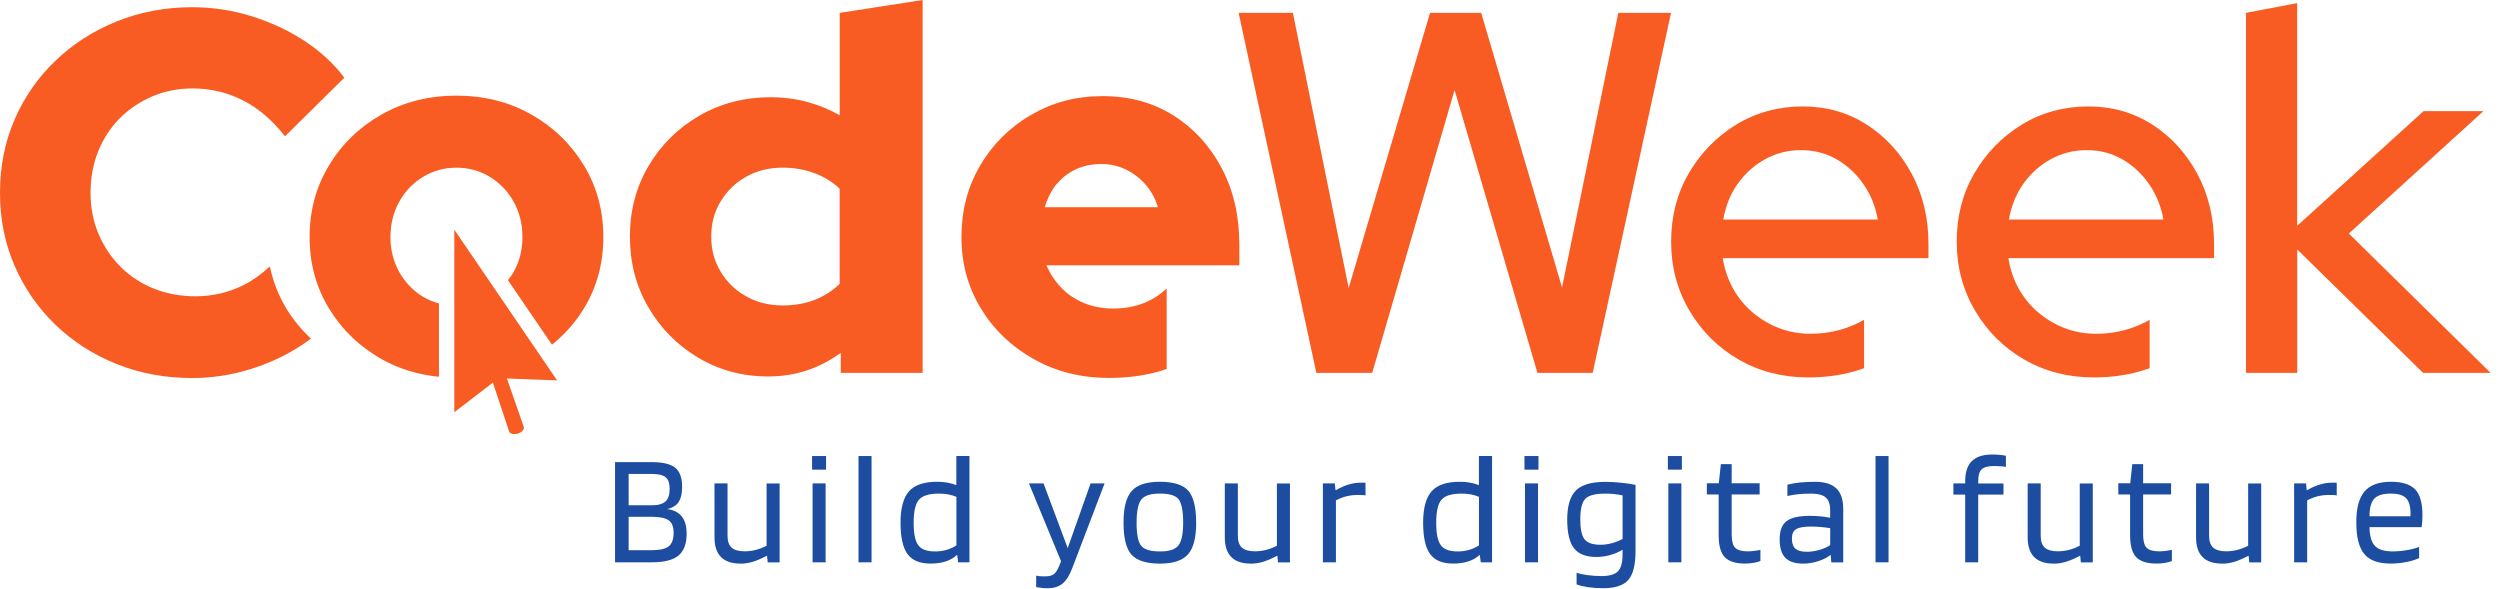
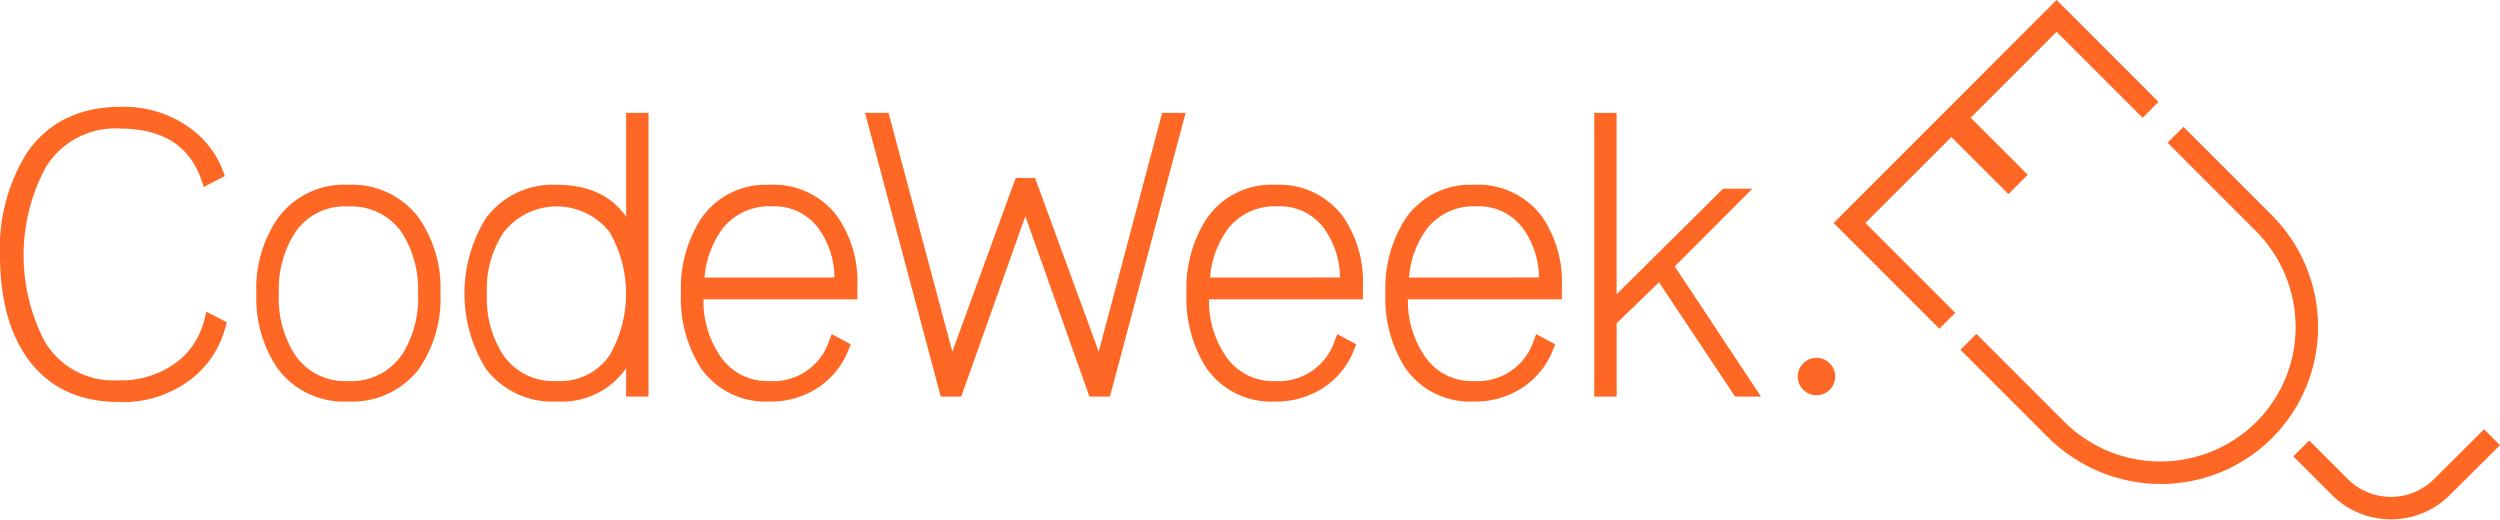
- <svg xmlns="http://www.w3.org/2000/svg" width="170" height="40" viewBox="0 0 170 40" fill="none">
-   <path d="M46.693 36.282C46.693 36.977 46.504 37.476 46.13 37.782C45.756 38.086 45.153 38.237 44.323 38.237H41.824V31.424H44.31C45.058 31.424 45.593 31.55 45.91 31.803C46.228 32.056 46.385 32.492 46.385 33.108C46.385 33.55 46.306 33.891 46.152 34.128C45.998 34.368 45.737 34.529 45.37 34.617C45.81 34.674 46.14 34.842 46.36 35.117C46.58 35.391 46.69 35.78 46.69 36.279L46.693 36.282ZM45.536 33.24C45.536 32.864 45.445 32.602 45.266 32.454C45.087 32.305 44.772 32.229 44.326 32.229H42.748V34.358H44.326C44.76 34.358 45.068 34.27 45.256 34.096C45.445 33.922 45.536 33.635 45.536 33.237V33.24ZM45.806 36.228C45.806 35.824 45.696 35.54 45.47 35.382C45.247 35.221 44.867 35.142 44.326 35.142H42.748V37.413H44.326C44.867 37.413 45.25 37.325 45.47 37.151C45.693 36.977 45.806 36.671 45.806 36.228Z" fill="#1C4DA1" />
-   <path d="M50.359 38.326C49.768 38.326 49.325 38.177 49.029 37.88C48.734 37.584 48.586 37.138 48.586 36.544V32.871H49.472V36.434C49.472 36.803 49.567 37.072 49.752 37.239C49.937 37.407 50.236 37.489 50.638 37.489C50.883 37.489 51.132 37.457 51.377 37.397C51.625 37.337 51.877 37.239 52.128 37.11V32.874H53.014V38.241H52.204L52.16 37.795H52.138C51.764 37.991 51.437 38.13 51.166 38.209C50.893 38.288 50.623 38.329 50.355 38.329L50.359 38.326Z" fill="#1C4DA1" />
-   <path d="M56.173 31.936H55.221V31.01H56.173V31.936ZM56.142 38.238H55.255V32.871H56.142V38.238Z" fill="#1C4DA1" />
-   <path d="M59.265 31.01V38.238H58.379V31.01H59.265Z" fill="#1C4DA1" />
-   <path d="M65.036 31.01H65.923V38.238H65.156L65.09 37.739H65.068C64.857 37.934 64.606 38.08 64.304 38.178C64.005 38.276 63.66 38.323 63.27 38.323C62.541 38.323 62.022 38.105 61.708 37.672C61.394 37.236 61.236 36.529 61.236 35.543C61.236 34.558 61.428 33.847 61.808 33.414C62.189 32.978 62.827 32.76 63.722 32.76C63.974 32.76 64.21 32.779 64.43 32.82C64.65 32.861 64.851 32.915 65.03 32.988V31.01H65.036ZM63.839 33.566C63.169 33.566 62.717 33.708 62.481 33.989C62.245 34.27 62.129 34.788 62.129 35.543C62.129 36.298 62.233 36.785 62.437 37.069C62.641 37.356 63.025 37.498 63.587 37.498C63.855 37.498 64.109 37.464 64.354 37.394C64.599 37.325 64.826 37.224 65.036 37.085V33.784C64.863 33.711 64.681 33.657 64.486 33.619C64.291 33.581 64.075 33.566 63.839 33.566Z" fill="#1C4DA1" />
-   <path d="M71.079 39.194C71.353 39.194 71.56 39.135 71.702 39.014C71.843 38.895 71.991 38.61 72.151 38.162L69.967 32.871H70.96L72.604 37.271L74.16 32.871H75.112L72.927 38.597C72.733 39.119 72.506 39.482 72.246 39.691C71.985 39.899 71.651 40 71.24 40C71.117 40 70.988 39.994 70.856 39.978C70.724 39.962 70.592 39.946 70.46 39.924V39.141C70.539 39.163 70.627 39.176 70.724 39.185C70.822 39.194 70.938 39.194 71.076 39.194H71.079Z" fill="#1C4DA1" />
-   <path d="M81.341 35.543C81.341 36.557 81.156 37.274 80.785 37.694C80.414 38.114 79.779 38.326 78.877 38.326C77.975 38.326 77.302 38.124 76.941 37.716C76.579 37.312 76.4 36.586 76.4 35.543C76.4 34.501 76.586 33.803 76.957 33.386C77.328 32.969 77.966 32.76 78.874 32.76C79.782 32.76 80.449 32.962 80.804 33.37C81.162 33.777 81.338 34.501 81.338 35.543H81.341ZM77.287 35.534C77.287 36.33 77.39 36.857 77.601 37.113C77.808 37.369 78.236 37.498 78.877 37.498C79.518 37.498 79.914 37.363 80.131 37.091C80.348 36.819 80.455 36.298 80.455 35.531C80.455 34.763 80.351 34.207 80.147 33.948C79.943 33.692 79.518 33.563 78.877 33.563C78.236 33.563 77.827 33.698 77.614 33.964C77.397 34.232 77.29 34.754 77.29 35.527L77.287 35.534Z" fill="#1C4DA1" />
-   <path d="M85.06 38.326C84.469 38.326 84.026 38.177 83.73 37.88C83.435 37.584 83.287 37.138 83.287 36.544V32.871H84.173V36.434C84.173 36.803 84.268 37.072 84.453 37.239C84.639 37.407 84.937 37.489 85.34 37.489C85.585 37.489 85.833 37.457 86.078 37.397C86.326 37.337 86.578 37.239 86.829 37.11V32.874H87.716V38.241H86.905L86.861 37.795H86.839C86.465 37.991 86.138 38.13 85.868 38.209C85.594 38.288 85.324 38.329 85.057 38.329L85.06 38.326Z" fill="#1C4DA1" />
-   <path d="M90.843 38.237H89.957V32.871H90.768L90.812 33.325H90.856C91.136 33.158 91.418 33.035 91.698 32.95C91.978 32.864 92.258 32.823 92.531 32.823H92.764C92.805 32.823 92.833 32.826 92.855 32.833V33.692C92.805 33.676 92.742 33.667 92.666 33.663C92.591 33.66 92.475 33.657 92.314 33.657C92.053 33.657 91.799 33.689 91.55 33.749C91.302 33.812 91.067 33.904 90.843 34.027V38.231V38.237Z" fill="#1C4DA1" />
-   <path d="M100.573 31.01H101.46V38.238H100.693L100.627 37.739H100.605C100.394 37.934 100.143 38.08 99.841 38.178C99.539 38.276 99.197 38.323 98.807 38.323C98.078 38.323 97.559 38.105 97.245 37.672C96.931 37.236 96.773 36.529 96.773 35.543C96.773 34.558 96.965 33.847 97.346 33.414C97.726 32.978 98.364 32.76 99.26 32.76C99.511 32.76 99.747 32.779 99.967 32.82C100.187 32.861 100.388 32.915 100.567 32.988V31.01H100.573ZM99.373 33.566C98.703 33.566 98.251 33.708 98.015 33.989C97.779 34.27 97.663 34.788 97.663 35.543C97.663 36.298 97.767 36.785 97.971 37.069C98.175 37.356 98.559 37.498 99.121 37.498C99.388 37.498 99.643 37.464 99.888 37.394C100.133 37.325 100.36 37.224 100.57 37.085V33.784C100.397 33.711 100.215 33.657 100.02 33.619C99.825 33.581 99.608 33.566 99.373 33.566Z" fill="#1C4DA1" />
-   <path d="M104.616 31.936H103.664V31.01H104.616V31.936ZM104.585 38.238H103.699V32.871H104.585V38.238Z" fill="#1C4DA1" />
-   <path d="M108.994 39.997C108.632 39.997 108.296 39.972 107.982 39.928C107.667 39.88 107.409 39.817 107.208 39.738V38.945C107.375 39.008 107.617 39.065 107.938 39.106C108.258 39.151 108.576 39.173 108.893 39.173C109.434 39.173 109.808 39.065 110.018 38.854C110.226 38.639 110.333 38.263 110.333 37.72V37.385C110.065 37.543 109.782 37.666 109.478 37.748C109.176 37.83 108.868 37.874 108.56 37.874C107.846 37.874 107.337 37.675 107.029 37.277C106.721 36.879 106.57 36.229 106.57 35.322C106.57 34.416 106.768 33.746 107.158 33.354C107.551 32.962 108.22 32.767 109.163 32.767C109.503 32.767 109.867 32.786 110.254 32.827C110.644 32.868 110.964 32.915 111.216 32.972V37.47C111.216 38.411 111.049 39.068 110.719 39.441C110.389 39.814 109.811 40 108.99 40L108.994 39.997ZM109.166 33.566C108.475 33.566 108.016 33.686 107.793 33.926C107.57 34.166 107.46 34.63 107.46 35.316C107.46 35.967 107.554 36.418 107.746 36.668C107.938 36.917 108.305 37.044 108.855 37.044C109.094 37.044 109.339 37.009 109.597 36.939C109.852 36.87 110.1 36.775 110.336 36.652V33.686C110.163 33.648 109.977 33.62 109.779 33.597C109.581 33.575 109.377 33.566 109.166 33.566Z" fill="#1C4DA1" />
-   <path d="M114.368 31.936H113.416V31.01H114.368V31.936ZM114.334 38.238H113.447V32.871H114.334V38.238Z" fill="#1C4DA1" />
-   <path d="M119.709 37.4V38.149C119.593 38.199 119.436 38.24 119.238 38.275C119.04 38.31 118.851 38.323 118.672 38.323C118.025 38.323 117.559 38.177 117.283 37.887C117.006 37.596 116.868 37.097 116.868 36.386V33.625H116.066V32.864H116.877L117.019 31.56H117.754V32.864H119.656V33.625H117.754V36.352C117.754 36.794 117.836 37.094 117.996 37.252C118.16 37.413 118.446 37.492 118.854 37.492C118.983 37.492 119.134 37.482 119.304 37.46C119.473 37.438 119.609 37.416 119.709 37.394V37.4Z" fill="#1C4DA1" />
-   <path d="M122.606 38.326C122.059 38.326 121.657 38.193 121.399 37.928C121.144 37.663 121.016 37.245 121.016 36.674C121.016 36.102 121.17 35.682 121.481 35.442C121.792 35.199 122.317 35.079 123.059 35.079C123.304 35.079 123.546 35.088 123.781 35.11C124.02 35.132 124.244 35.164 124.451 35.208V34.687C124.451 34.289 124.35 34.001 124.149 33.828C123.948 33.654 123.624 33.566 123.175 33.566C122.845 33.566 122.553 33.578 122.301 33.603C122.05 33.629 121.795 33.67 121.544 33.73V32.959C121.833 32.886 122.125 32.836 122.427 32.807C122.725 32.779 123.065 32.763 123.448 32.763C124.09 32.763 124.564 32.915 124.875 33.215C125.186 33.515 125.34 33.983 125.34 34.611V38.241H124.53L124.486 37.742H124.464C124.247 37.915 123.967 38.057 123.627 38.165C123.285 38.272 122.945 38.329 122.606 38.329V38.326ZM123.156 35.805C122.666 35.805 122.326 35.865 122.135 35.985C121.943 36.105 121.849 36.317 121.849 36.62C121.849 36.939 121.927 37.17 122.087 37.309C122.248 37.451 122.505 37.52 122.867 37.52C123.147 37.52 123.436 37.476 123.731 37.391C124.027 37.306 124.269 37.195 124.454 37.066V35.916C124.215 35.878 123.995 35.852 123.788 35.834C123.583 35.815 123.373 35.808 123.156 35.808V35.805Z" fill="#1C4DA1" />
-   <path d="M128.421 31.01V38.238H127.535V31.01H128.421Z" fill="#1C4DA1" />
-   <path d="M133.632 33.632H132.83V32.87H133.632V32.741C133.632 32.119 133.782 31.658 134.084 31.358C134.386 31.057 134.851 30.906 135.48 30.906C135.64 30.906 135.797 30.912 135.957 30.928C136.115 30.944 136.262 30.963 136.401 30.991V31.752C136.316 31.73 136.196 31.714 136.049 31.705C135.901 31.695 135.753 31.689 135.612 31.689C135.2 31.689 134.917 31.762 134.757 31.913C134.596 32.062 134.518 32.33 134.518 32.722V32.874H136.237V33.635H134.518V38.24H133.632V33.635V33.632Z" fill="#1C4DA1" />
-   <path d="M139.654 38.326C139.063 38.326 138.619 38.177 138.324 37.88C138.029 37.584 137.881 37.138 137.881 36.544V32.871H138.767V36.434C138.767 36.803 138.861 37.072 139.047 37.239C139.232 37.407 139.531 37.489 139.933 37.489C140.178 37.489 140.427 37.457 140.672 37.397C140.92 37.337 141.172 37.239 141.423 37.11V32.874H142.309V38.241H141.498L141.454 37.795H141.432C141.058 37.991 140.732 38.13 140.461 38.209C140.188 38.288 139.918 38.329 139.65 38.329L139.654 38.326Z" fill="#1C4DA1" />
-   <path d="M147.688 37.4V38.149C147.571 38.199 147.414 38.24 147.216 38.275C147.018 38.31 146.83 38.323 146.65 38.323C146.003 38.323 145.538 38.177 145.261 37.887C144.985 37.596 144.846 37.097 144.846 36.386V33.625H144.045V32.864H144.856L144.997 31.56H145.733V32.864H147.634V33.625H145.733V36.352C145.733 36.794 145.814 37.094 145.975 37.252C146.138 37.413 146.424 37.492 146.833 37.492C146.962 37.492 147.113 37.482 147.282 37.46C147.452 37.438 147.587 37.416 147.688 37.394V37.4Z" fill="#1C4DA1" />
-   <path d="M151.105 38.326C150.514 38.326 150.071 38.177 149.775 37.88C149.48 37.584 149.332 37.138 149.332 36.544V32.871H150.218V36.434C150.218 36.803 150.313 37.072 150.498 37.239C150.687 37.407 150.982 37.489 151.384 37.489C151.63 37.489 151.878 37.457 152.123 37.397C152.371 37.337 152.623 37.239 152.874 37.11V32.874H153.761V38.241H152.95L152.906 37.795H152.884C152.51 37.991 152.183 38.13 151.912 38.209C151.639 38.288 151.369 38.329 151.102 38.329L151.105 38.326Z" fill="#1C4DA1" />
-   <path d="M156.886 38.237H156V32.871H156.811L156.855 33.325H156.899C157.179 33.158 157.462 33.035 157.741 32.95C158.021 32.864 158.301 32.823 158.574 32.823H158.807C158.848 32.823 158.876 32.826 158.898 32.833V33.692C158.848 33.676 158.785 33.667 158.709 33.663C158.634 33.66 158.518 33.657 158.357 33.657C158.096 33.657 157.842 33.689 157.594 33.749C157.345 33.812 157.109 33.904 156.886 34.027V38.231V38.237Z" fill="#1C4DA1" />
-   <path d="M164.5 37.195V37.944C164.311 38.045 164.038 38.133 163.673 38.209C163.309 38.285 162.941 38.323 162.564 38.323C161.728 38.323 161.131 38.105 160.769 37.672C160.408 37.236 160.229 36.519 160.229 35.521C160.229 34.523 160.417 33.856 160.791 33.417C161.165 32.978 161.765 32.76 162.586 32.76C163.35 32.76 163.896 32.934 164.23 33.278C164.56 33.623 164.726 34.197 164.726 35C164.726 35.145 164.723 35.278 164.717 35.401C164.71 35.524 164.695 35.673 164.673 35.846H161.127C161.134 36.44 161.256 36.864 161.489 37.116C161.725 37.369 162.13 37.495 162.705 37.495C163.016 37.495 163.34 37.467 163.68 37.407C164.019 37.35 164.292 37.277 164.5 37.189V37.195ZM163.915 34.88C163.909 34.4 163.805 34.062 163.601 33.863C163.397 33.664 163.06 33.563 162.586 33.563C162.051 33.563 161.674 33.676 161.457 33.904C161.237 34.131 161.127 34.532 161.127 35.104H163.906C163.906 35.104 163.906 35.057 163.912 35C163.915 34.946 163.918 34.905 163.918 34.877L163.915 34.88Z" fill="#1C4DA1" />
-   <path d="M52.228 25.599C50.49 25.599 48.906 25.173 47.479 24.323C46.052 23.473 44.921 22.33 44.088 20.895C43.252 19.461 42.834 17.86 42.834 16.088C42.834 14.316 43.258 12.714 44.104 11.28C44.952 9.846 46.1 8.709 47.548 7.872C48.997 7.032 50.616 6.611 52.401 6.611C53.259 6.611 54.083 6.716 54.872 6.927C55.661 7.139 56.402 7.439 57.1 7.837V0.875L62.739 0V25.356H57.172V23.991C55.711 25.065 54.064 25.599 52.232 25.599H52.228ZM53.203 20.772C53.992 20.772 54.712 20.649 55.359 20.406C56.01 20.16 56.588 19.793 57.097 19.303V12.834C56.61 12.367 56.032 12.013 55.359 11.767C54.686 11.52 53.967 11.4 53.203 11.4C52.298 11.4 51.48 11.605 50.748 12.013C50.016 12.42 49.438 12.979 49.007 13.69C48.576 14.401 48.363 15.2 48.363 16.085C48.363 16.969 48.576 17.768 49.007 18.479C49.434 19.19 50.016 19.749 50.748 20.156C51.477 20.564 52.298 20.769 53.203 20.769V20.772Z" fill="#F95C22" />
-   <path d="M89.513 25.356L84.227 0.875H87.916L91.71 19.585L97.242 0.875H100.721L106.218 19.55L110.046 0.875H113.63L108.305 25.356H104.546L98.911 6.122L93.31 25.356H89.516H89.513Z" fill="#F95C22" />
-   <path d="M152.729 25.355V0.875L156.208 0.211V15.355L164.804 7.556H168.874L159.722 15.879L169.361 25.355H164.769L156.211 16.963V25.355H152.732H152.729Z" fill="#F95C22" />
-   <path d="M19.477 20.984C18.934 20.093 18.559 19.136 18.352 18.116C17.799 18.628 17.211 19.057 16.579 19.376C15.57 19.888 14.474 20.147 13.292 20.147C12.27 20.147 11.327 19.973 10.457 19.623C9.586 19.272 8.832 18.779 8.194 18.138C7.556 17.497 7.056 16.751 6.698 15.898C6.339 15.049 6.157 14.12 6.157 13.119C6.157 12.117 6.33 11.148 6.679 10.285C7.028 9.423 7.515 8.677 8.14 8.046C8.766 7.417 9.501 6.921 10.35 6.558C11.199 6.198 12.107 6.014 13.081 6.014C14.31 6.014 15.454 6.283 16.51 6.82C17.566 7.357 18.522 8.172 19.38 9.268L23.416 5.282C22.674 4.302 21.75 3.459 20.65 2.745C19.546 2.034 18.346 1.482 17.048 1.084C15.746 0.689 14.427 0.49 13.081 0.49C11.249 0.49 9.539 0.812 7.949 1.45C6.358 2.091 4.969 2.982 3.775 4.126C2.58 5.269 1.653 6.602 0.99 8.131C0.33 9.66 0 11.318 0 13.116C0 14.913 0.33 16.537 0.99 18.065C1.65 19.594 2.574 20.927 3.756 22.071C4.938 23.214 6.324 24.105 7.914 24.746C9.501 25.387 11.224 25.706 13.081 25.706C14.379 25.706 15.668 25.514 16.944 25.128C18.22 24.743 19.402 24.197 20.492 23.486C20.719 23.337 20.933 23.183 21.143 23.025C20.502 22.428 19.942 21.752 19.474 20.984H19.477Z" fill="#F95C22" />
-   <path d="M77.769 20.614C77.143 20.861 76.445 20.981 75.682 20.981C74.987 20.981 74.337 20.858 73.733 20.614C73.13 20.368 72.614 20.027 72.184 19.581C71.753 19.139 71.413 18.624 71.156 18.043H84.275V16.644C84.275 14.685 83.876 12.948 83.074 11.432C82.273 9.916 81.179 8.722 79.787 7.847C78.394 6.972 76.794 6.536 74.984 6.536C73.174 6.536 71.574 6.962 70.112 7.812C68.651 8.665 67.497 9.811 66.649 11.255C65.8 12.702 65.379 14.322 65.379 16.116C65.379 17.91 65.819 19.531 66.702 20.978C67.582 22.424 68.783 23.571 70.304 24.424C71.822 25.277 73.522 25.7 75.402 25.7C76.854 25.7 78.162 25.495 79.334 25.094V19.61C78.9 20.036 78.378 20.371 77.769 20.611V20.614ZM71.869 12.503C72.228 12.073 72.664 11.738 73.174 11.505C73.683 11.271 74.252 11.154 74.877 11.154C75.503 11.154 76.037 11.277 76.546 11.52C77.055 11.767 77.501 12.105 77.885 12.534C78.268 12.967 78.551 13.485 78.737 14.091H71.046C71.231 13.463 71.505 12.932 71.863 12.499L71.869 12.503Z" fill="#F95C22" />
-   <path d="M125.605 22.276C124.816 22.557 123.98 22.696 123.1 22.696C122.104 22.696 121.174 22.469 120.316 22.014C119.458 21.559 118.754 20.952 118.21 20.194C117.666 19.436 117.311 18.558 117.147 17.553H131.137V16.609C131.137 14.837 130.76 13.245 130.006 11.836C129.251 10.427 128.23 9.306 126.944 8.478C125.656 7.651 124.2 7.237 122.579 7.237C120.957 7.237 119.401 7.651 118.056 8.478C116.711 9.306 115.639 10.408 114.837 11.782C114.036 13.16 113.637 14.707 113.637 16.432C113.637 18.157 114.055 19.727 114.891 21.136C115.727 22.548 116.846 23.653 118.248 24.459C119.649 25.264 121.224 25.665 122.962 25.665C124.285 25.665 125.502 25.473 126.617 25.087C126.665 25.072 126.709 25.049 126.756 25.034V21.745C126.41 21.947 126.03 22.124 125.608 22.273L125.605 22.276ZM118.175 12.484C118.675 11.786 119.294 11.23 120.036 10.822C120.778 10.415 121.589 10.209 122.472 10.209C123.355 10.209 124.153 10.415 124.873 10.822C125.593 11.23 126.199 11.789 126.699 12.499C127.199 13.21 127.529 14.022 127.689 14.928H117.182C117.345 13.997 117.676 13.182 118.172 12.48L118.175 12.484Z" fill="#F95C22" />
-   <path d="M145.025 22.276C144.236 22.557 143.4 22.696 142.52 22.696C141.524 22.696 140.594 22.469 139.736 22.014C138.878 21.559 138.173 20.952 137.63 20.194C137.086 19.436 136.731 18.558 136.567 17.553H150.557V16.609C150.557 14.837 150.18 13.245 149.426 11.836C148.671 10.427 147.65 9.306 146.364 8.478C145.076 7.651 143.62 7.237 141.999 7.237C140.377 7.237 138.821 7.651 137.476 8.478C136.131 9.306 135.059 10.408 134.257 11.782C133.456 13.16 133.057 14.707 133.057 16.432C133.057 18.157 133.475 19.727 134.311 21.136C135.147 22.548 136.266 23.653 137.667 24.459C139.069 25.264 140.644 25.665 142.382 25.665C143.705 25.665 144.922 25.473 146.037 25.087C146.084 25.072 146.128 25.049 146.176 25.034V21.745C145.83 21.947 145.45 22.124 145.028 22.273L145.025 22.276ZM137.598 12.484C138.098 11.786 138.717 11.23 139.459 10.822C140.201 10.415 141.012 10.209 141.895 10.209C142.778 10.209 143.576 10.415 144.296 10.822C145.016 11.23 145.622 11.789 146.122 12.499C146.622 13.21 146.952 14.022 147.112 14.928H136.605C136.769 13.997 137.099 13.182 137.595 12.48L137.598 12.484Z" fill="#F95C22" />
-   <path d="M35.211 29.484C35.516 29.39 35.66 29.165 35.626 29.055L34.469 25.738L37.883 25.867L30.893 15.617V28.031L33.517 26.016L34.623 29.352C34.661 29.472 34.909 29.576 35.211 29.484Z" fill="#F95C22" />
-   <path d="M39.7 11.242C38.817 9.786 37.623 8.63 36.117 7.78C34.609 6.93 32.914 6.504 31.038 6.504C29.162 6.504 27.465 6.93 25.959 7.78C24.45 8.63 23.256 9.786 22.376 11.242C21.493 12.698 21.053 14.325 21.053 16.119C21.053 17.913 21.493 19.534 22.376 20.981C23.256 22.427 24.45 23.574 25.959 24.427C27.138 25.093 28.442 25.479 29.85 25.621V20.633C29.47 20.529 29.102 20.387 28.759 20.178C28.074 19.758 27.537 19.193 27.141 18.482C26.748 17.771 26.55 16.985 26.55 16.122C26.55 15.26 26.748 14.439 27.141 13.728C27.534 13.017 28.074 12.452 28.759 12.032C29.445 11.612 30.205 11.403 31.038 11.403C31.871 11.403 32.632 11.612 33.317 12.032C34.002 12.452 34.539 13.017 34.935 13.728C35.328 14.439 35.526 15.238 35.526 16.122C35.526 17.007 35.328 17.771 34.935 18.482C34.819 18.691 34.681 18.871 34.539 19.051L37.535 23.441C38.39 22.747 39.122 21.935 39.703 20.981C40.584 19.534 41.027 17.917 41.027 16.119C41.027 14.322 40.587 12.698 39.703 11.242H39.7Z" fill="#F95C22" />
+ <svg xmlns="http://www.w3.org/2000/svg" width="241" height="50.063" viewBox="0 0 241 50.063" version="1.1" id="svg41">
+   <defs id="defs7">
+     <style id="style2">.a{fill:none;}.b{clip-path:url(#a);}.c{fill:#fe6824;}</style>
+     <clipPath id="a">
+       <rect class="a" width="241" height="50.063" id="rect4" />
+     </clipPath>
+   </defs>
+   <path id="path35" style="fill:#fe6824;stroke:none" d="m 230.486,50.063 a 8.015,8.015 0 0 1 -5.689,-2.347 l -3.72,-3.72 1.532,-1.533 3.721,3.721 a 5.873,5.873 0 0 0 8.294,0.012 l 4.845,-4.818 1.528,1.538 -4.845,4.817 a 8.012,8.012 0 0 1 -5.669,2.333 m -22.171,-3.413 a 15.4,15.4 0 0 1 -10.911,-4.526 l -8.409,-8.409 1.532,-1.533 8.41,8.41 a 13.129,13.129 0 0 0 18.544,0.116 12.9,12.9 0 0 0 3.819,-9.244 13.107,13.107 0 0 0 -3.889,-9.254 l -8.455,-8.456 1.531,-1.532 8.457,8.455 a 15.272,15.272 0 0 1 4.524,10.776 15.135,15.135 0 0 1 -15.153,15.2 m -10.054,-46.66 -21.492,21.5 10.192,10.191 1.532,-1.532 -8.661,-8.66 8.284,-8.283 5.5,5.5 1.862,-1.863 -5.5,-5.5 8.283,-8.283 8.29,8.29 1.531,-1.533 z m -36.811,25.69 7.487,-7.5 h -2.823 L 155.842,28.365 V 10.88 h -2.156 v 27.353 h 2.16 v -7.069 l 4.082,-3.953 7.336,11.021 h 2.5 z m -10.885,1.969 a 11.016,11.016 0 0 0 -2.006,-6.9 7.678,7.678 0 0 0 -6.481,-2.944 7.554,7.554 0 0 0 -6.6,3.292 12.365,12.365 0 0 0 -1.922,7.176 12.543,12.543 0 0 0 1.925,7.215 7.612,7.612 0 0 0 6.6,3.216 8.22,8.22 0 0 0 5.218,-1.72 7.77,7.77 0 0 0 2.467,-3.4 l 0.152,-0.4 -1.828,-0.985 -0.2,0.525 a 5.69,5.69 0 0 1 -5.81,4.008 5.463,5.463 0 0 1 -4.8,-2.5 9.4,9.4 0 0 1 -1.56,-5.382 h 14.85 z m -14.733,-0.9 a 9.073,9.073 0 0 1 1.719,-4.7 5.726,5.726 0 0 1 4.784,-2.165 5.25,5.25 0 0 1 4.552,2.223 8.183,8.183 0 0 1 1.472,4.637 z m -4.443,0.9 a 11.029,11.029 0 0 0 -2.007,-6.9 7.679,7.679 0 0 0 -6.481,-2.944 7.551,7.551 0 0 0 -6.6,3.292 12.368,12.368 0 0 0 -1.922,7.176 12.545,12.545 0 0 0 1.925,7.214 7.608,7.608 0 0 0 6.6,3.217 8.229,8.229 0 0 0 5.219,-1.72 7.765,7.765 0 0 0 2.466,-3.4 l 0.152,-0.4 -1.828,-0.985 -0.2,0.524 a 5.691,5.691 0 0 1 -5.81,4.009 5.465,5.465 0 0 1 -4.8,-2.5 9.414,9.414 0 0 1 -1.559,-5.383 h 14.85 z m -14.736,-0.9 a 9.1,9.1 0 0 1 1.719,-4.7 5.728,5.728 0 0 1 4.784,-2.165 5.256,5.256 0 0 1 4.554,2.223 8.188,8.188 0 0 1 1.47,4.637 z M 112.031,10.88 105.918,33.9 99.777,17.151 H 97.914 L 91.804,33.899 85.655,10.88 h -2.266 l 7.3,27.353 h 1.976 l 6.177,-17.392 6.18,17.392 h 1.973 l 7.3,-27.353 z m -29.38,16.775 a 11.021,11.021 0 0 0 -2.007,-6.9 7.676,7.676 0 0 0 -6.48,-2.944 7.552,7.552 0 0 0 -6.6,3.292 12.364,12.364 0 0 0 -1.923,7.176 12.545,12.545 0 0 0 1.925,7.215 7.611,7.611 0 0 0 6.6,3.216 8.223,8.223 0 0 0 5.219,-1.72 7.764,7.764 0 0 0 2.466,-3.4 l 0.152,-0.4 -1.827,-0.986 -0.2,0.526 a 5.69,5.69 0 0 1 -5.81,4.008 5.465,5.465 0 0 1 -4.8,-2.5 9.415,9.415 0 0 1 -1.558,-5.383 h 14.843 z m -14.734,-0.9 a 9.091,9.091 0 0 1 1.719,-4.7 5.727,5.727 0 0 1 4.785,-2.165 5.257,5.257 0 0 1 4.554,2.223 8.2,8.2 0 0 1 1.47,4.638 z M 60.359,10.88 v 10.005 c -1.423,-2.042 -3.666,-3.074 -6.694,-3.074 a 8.017,8.017 0 0 0 -6.813,3.2 13.794,13.794 0 0 0 0,14.563 8.027,8.027 0 0 0 6.813,3.133 7.58,7.58 0 0 0 6.694,-3.2 v 2.724 H 62.52 V 10.88 Z m -6.694,25.851 a 5.851,5.851 0 0 1 -5.171,-2.528 10.071,10.071 0 0 1 -1.559,-5.888 9.9,9.9 0 0 1 1.6,-5.894 6.476,6.476 0 0 1 10.261,0 v 0 a 11.9,11.9 0 0 1 0,11.785 5.763,5.763 0 0 1 -5.131,2.525 z M 40.384,21.016 a 8.019,8.019 0 0 0 -6.813,-3.206 7.916,7.916 0 0 0 -6.778,3.207 11.853,11.853 0 0 0 -2.077,7.26 12.01,12.01 0 0 0 2.08,7.3 7.981,7.981 0 0 0 6.775,3.133 8.154,8.154 0 0 0 6.814,-3.135 12.018,12.018 0 0 0 2.076,-7.3 11.86,11.86 0 0 0 -2.077,-7.259 z m -0.084,7.3 a 10.068,10.068 0 0 1 -1.558,5.886 5.906,5.906 0 0 1 -5.171,2.531 5.813,5.813 0 0 1 -5.133,-2.527 v 0 a 10.059,10.059 0 0 1 -1.56,-5.887 10.167,10.167 0 0 1 1.564,-5.894 5.76,5.76 0 0 1 5.131,-2.524 5.9,5.9 0 0 1 5.168,2.527 10.173,10.173 0 0 1 1.559,5.887 z m -20.412,1.729 -0.146,0.613 a 7.443,7.443 0 0 1 -2.373,4 9.019,9.019 0 0 1 -6.094,2.006 7.634,7.634 0 0 1 -6.989,-3.791 17.943,17.943 0 0 1 0.073,-16.659 7.813,7.813 0 0 1 7.1,-3.829 c 4.25,0 6.868,1.665 8,5.089 l 0.181,0.548 2.035,-1.049 -0.147,-0.407 a 8.9,8.9 0 0 0 -2.907,-4 10.843,10.843 0 0 0 -6.946,-2.272 c -3.991,0 -7.04,1.478 -9.062,4.4 a 17.335,17.335 0 0 0 -2.615,9.922 c 0,4.045 0.856,7.335 2.544,9.778 2,2.892 5,4.358 8.914,4.358 a 10.711,10.711 0 0 0 7.443,-2.584 9.38,9.38 0 0 0 2.86,-4.722 l 0.1,-0.382 z m 156.969,6.704 a 1.808,1.808 0 1 0 -1.3,1.3 1.811,1.811 0 0 0 1.3,-1.3" />
</svg>
